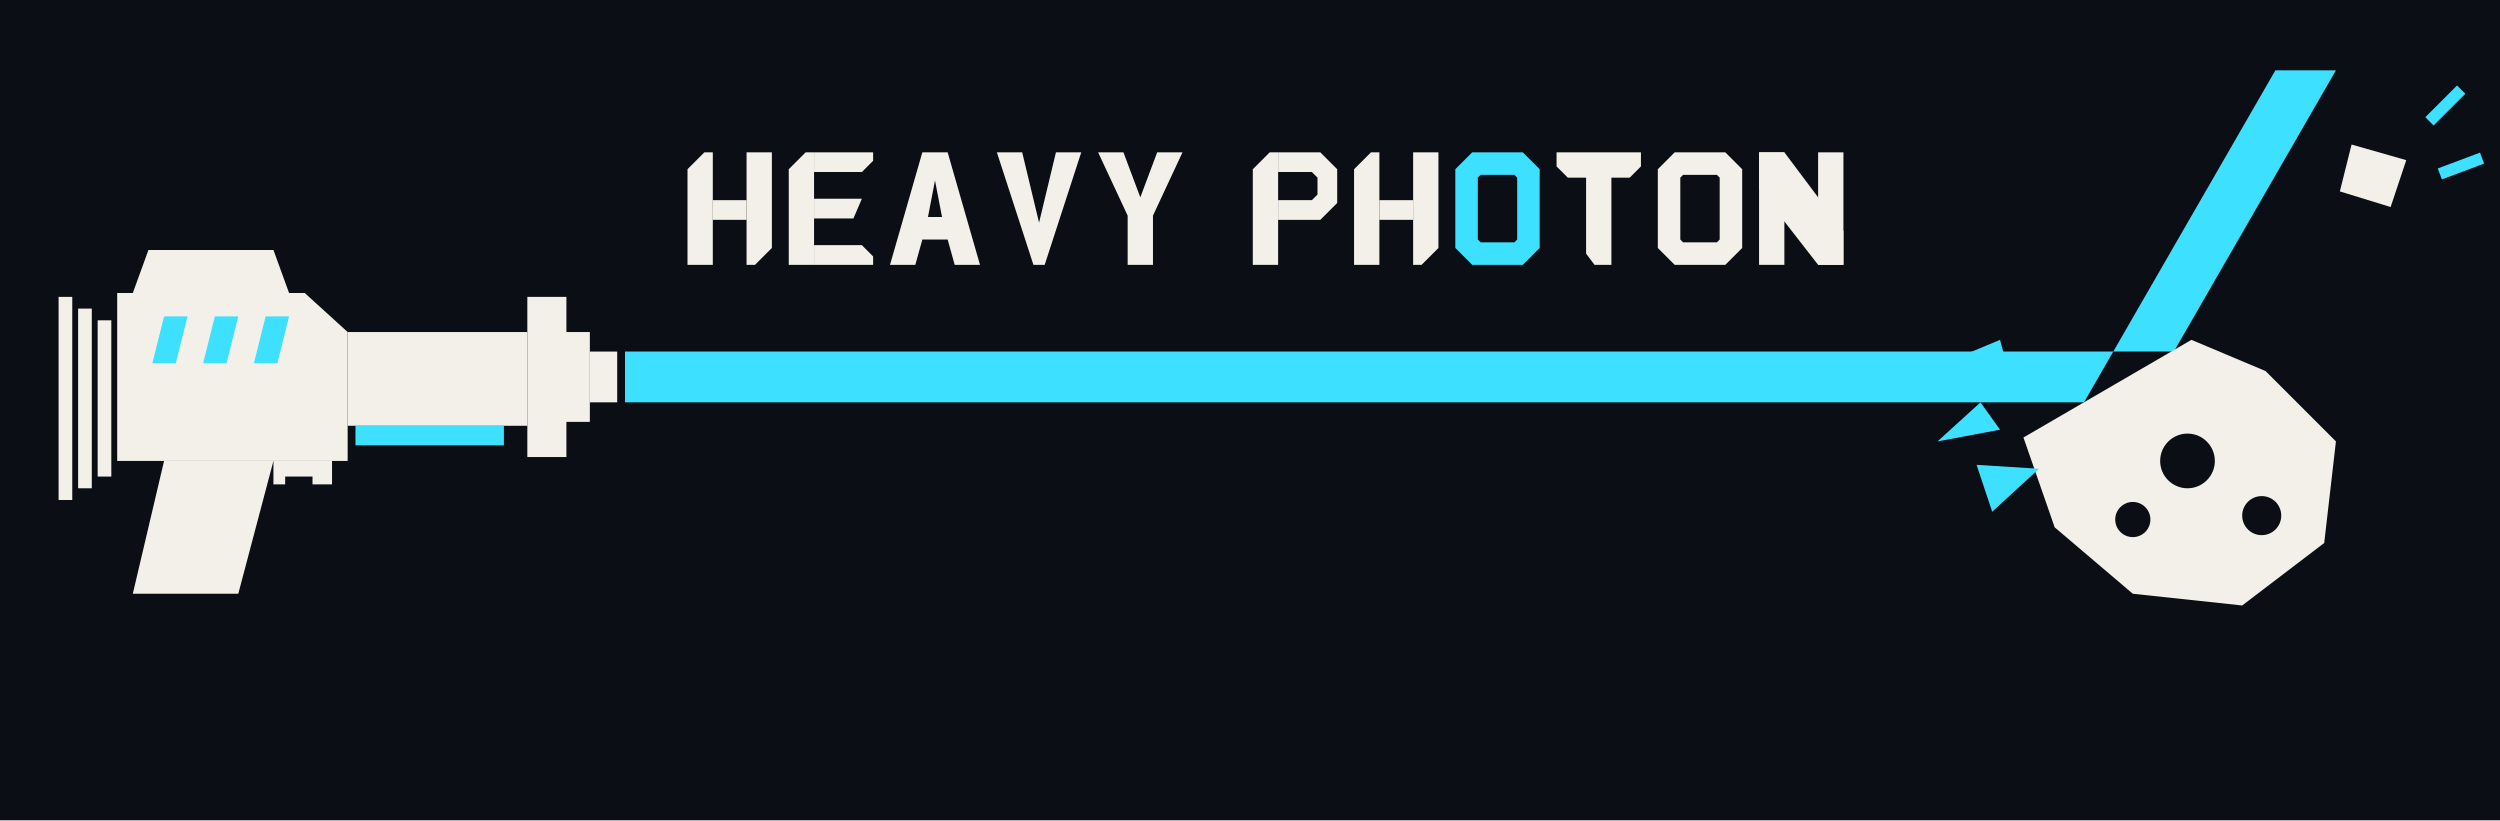
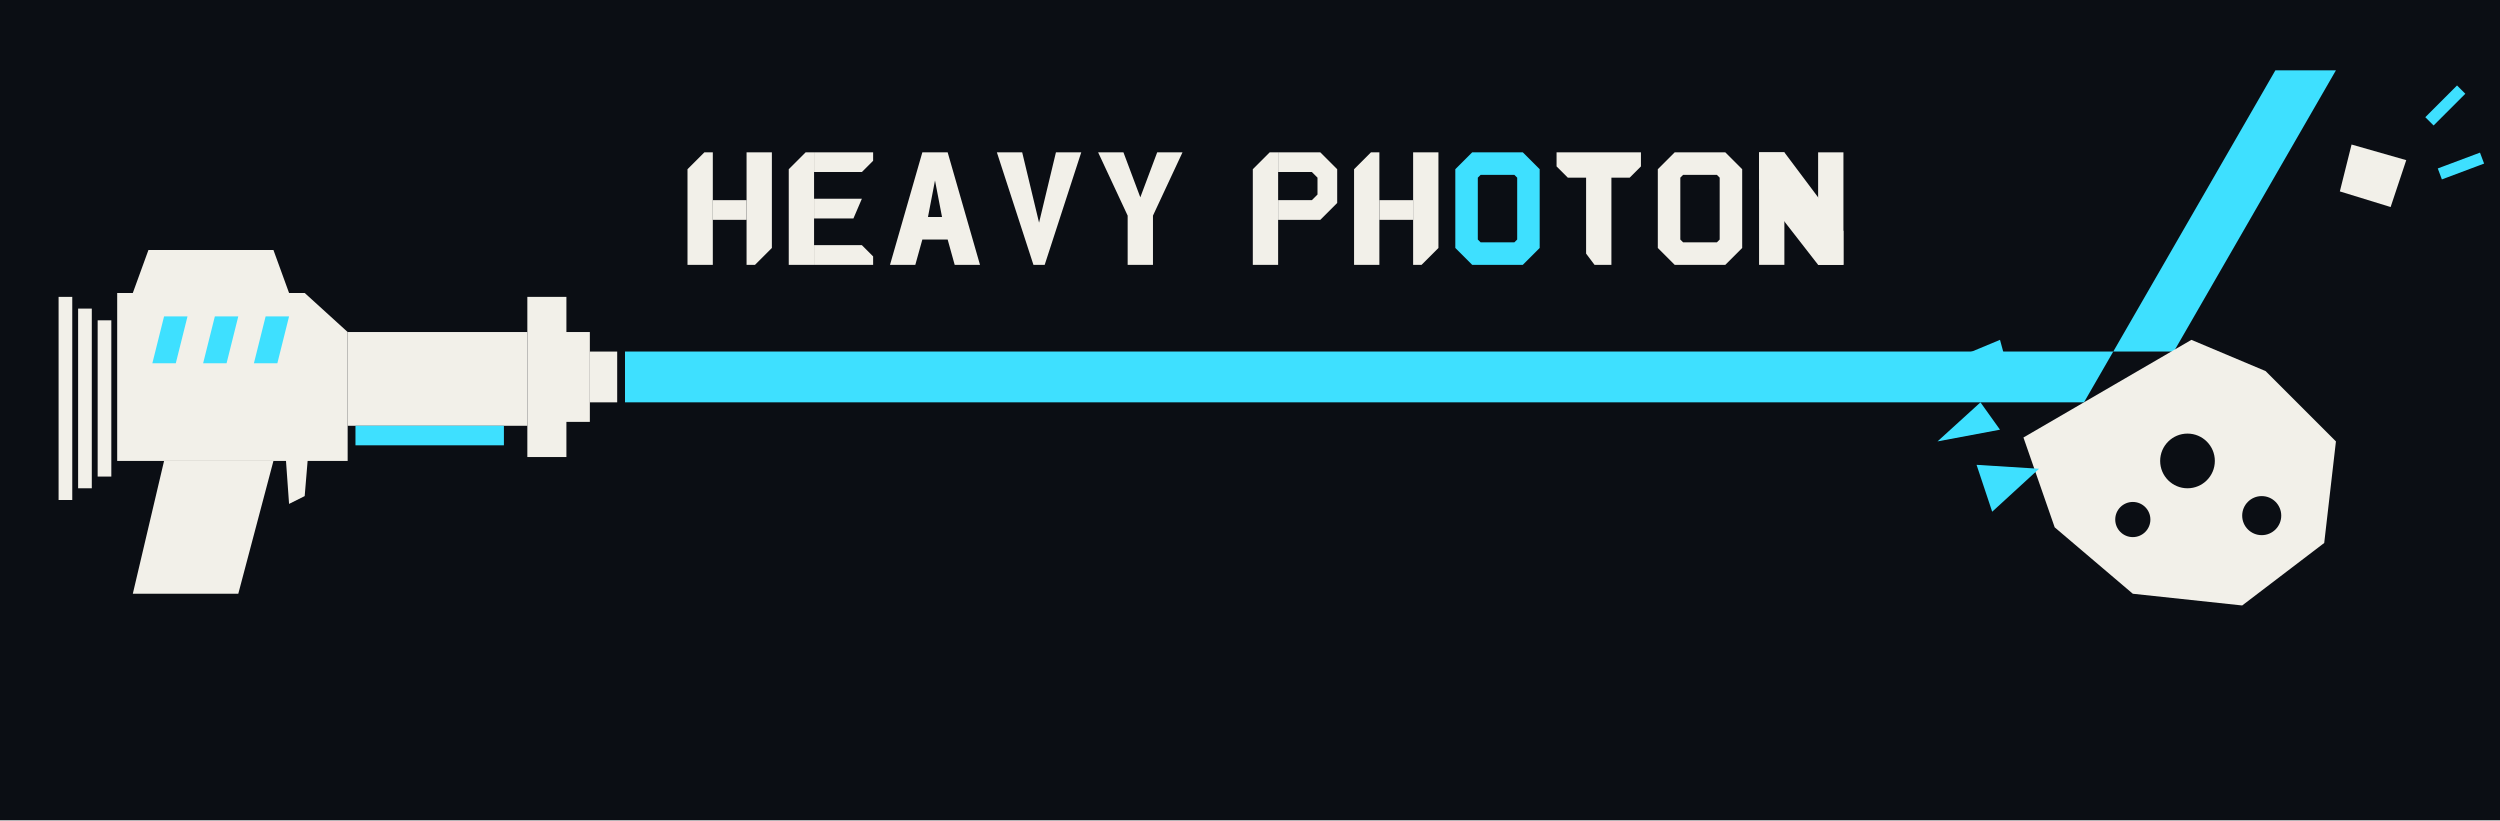
<svg xmlns="http://www.w3.org/2000/svg" viewBox="0 0 1280 420" width="1280" height="420">
  <rect width="1280" height="420" fill="#0B0E14" />
  <path fill="#3EE0FF" d="M320,180 L1113,180 L1196,36 L1165,36 L1067,206 L320,206 Z" />
  <path fill="#F2F0E9" d="M1036,224 L1122,174 L1160,190 L1196,226 L1190,278 L1148,310 L1092,304 L1052,270 Z" />
  <circle cx="1120" cy="236" r="14" fill="#0B0E14" />
  <circle cx="1158" cy="264" r="10" fill="#0B0E14" />
  <circle cx="1092" cy="266" r="9" fill="#0B0E14" />
  <path fill="#3EE0FF" d="M1030,196 L1000,184 L1024,174 Z" />
  <path fill="#3EE0FF" d="M1024,220 L992,226 L1014,206 Z" />
  <path fill="#3EE0FF" d="M1044,240 L1020,262 L1012,238 Z" />
  <path fill="#F2F0E9" d="M1204,74 L1232,82 L1224,106 L1198,98 Z" />
  <g stroke="#3EE0FF" stroke-width="6" stroke-linecap="square">
    <line x1="1246" y1="60" x2="1258" y2="48" />
    <line x1="1252" y1="88" x2="1268" y2="82" />
  </g>
  <g fill="#F2F0E9" transform="translate(352 78) scale(0.72)">
    <g transform="translate(0.0 0)">
      <rect x="18" y="34" width="24" height="14" />
      <polygon points="0,12 12,0 18,0 18,80 0,80" />
      <polygon points="42,0 60,0 60,68 48,80 42,80" />
    </g>
    <g transform="translate(72.0 0)">
      <polygon points="0,12 12,0 18,0 18,80 0,80" />
      <polygon points="18,0 60,0 60,6 52,14 18,14" />
      <polygon points="18,33 52,33 46,47 18,47" />
      <polygon points="18,66 52,66 60,74 60,80 18,80" />
    </g>
    <g transform="translate(144.0 0)">
      <path fill-rule="evenodd" transform="translate(0 0)" d="M23,0 L41,0 L64,80 L46,80 L41,62 L23,62 L18,80 L0,80 Z M32,20 L37,46 L27,46 Z" />
    </g>
    <g transform="translate(220.0 0)">
      <polygon points="0,0 18,0 30,50 42,0 60,0 34,80 26,80" />
    </g>
    <g transform="translate(292.0 0)">
      <polygon points="0,0 18,0 30,32 42,0 60,0 39,45 39,80 21,80 21,45" />
    </g>
    <g transform="translate(402.0 0)">
      <path fill-rule="evenodd" transform="translate(0 0)" d="M18,0 L48,0 L60,12 L60,36 L48,48 L18,48 L18,34 L42,34 L46,30 L46,18 L42,14 L18,14 Z" />
      <polygon points="0,12 12,0 18,0 18,80 0,80" />
    </g>
    <g transform="translate(474.0 0)">
      <rect x="18" y="34" width="24" height="14" />
      <polygon points="0,12 12,0 18,0 18,80 0,80" />
      <polygon points="42,0 60,0 60,68 48,80 42,80" />
    </g>
    <g transform="translate(546.0 0)" fill="#3EE0FF">
      <path fill-rule="evenodd" transform="translate(0 0)" d="M12,0 L48,0 L60,12 L60,68 L48,80 L12,80 L0,68 L0,12 Z M18,16 L42,16 L44,18 L44,62 L42,64 L18,64 L16,62 L16,18 Z" />
    </g>
    <g transform="translate(618.0 0)">
      <polygon points="0,0 60,0 60,10 52,18 8,18 0,10" />
      <polygon points="21,14 39,14 39,80 27,80 21,72" />
    </g>
    <g transform="translate(690.0 0)">
      <path fill-rule="evenodd" transform="translate(0 0)" d="M12,0 L48,0 L60,12 L60,68 L48,80 L12,80 L0,68 L0,12 Z M18,16 L42,16 L44,18 L44,62 L42,64 L18,64 L16,62 L16,18 Z" />
    </g>
    <g transform="translate(762.0 0)">
      <rect x="0" y="0" width="18" height="80" />
      <rect x="42" y="0" width="18" height="80" />
      <polygon points="0,0 18,0 60,56 60,80 42,80 0,26" />
    </g>
  </g>
  <g transform="translate(28 86)">
    <g fill="#F2F0E9">
      <rect x="2" y="66" width="7" height="104" />
      <rect x="12" y="72" width="7" height="92" />
      <rect x="22" y="78" width="7" height="80" />
      <path d="M32,64 L128,64 L150,84 L150,150 L32,150 Z" />
      <path d="M56,150 L112,150 L94,218 L40,218 Z" />
-       <rect x="112" y="150" width="30" height="12" />
+       <path d="M118,144 L130,144 L128,168 L120,172 Z" />
      <path d="M48,42 L112,42 L120,64 L40,64 Z" />
      <path d="M150,84 L242,84 L242,132 L150,132 Z" />
      <path d="M242,66 L262,66 L262,84 L274,84 L274,130 L262,130 L262,148 L242,148 Z" />
      <rect x="274" y="94" width="14" height="26" />
    </g>
    <g fill="#3EE0FF">
      <rect x="154" y="132" width="76" height="10" />
      <path d="M56,76 L68,76 L62,100 L50,100 Z" />
      <path d="M82,76 L94,76 L88,100 L76,100 Z" />
      <path d="M108,76 L120,76 L114,100 L102,100 Z" />
    </g>
-     <rect x="118" y="158" width="14" height="8" fill="#0B0E14" />
  </g>
</svg>
